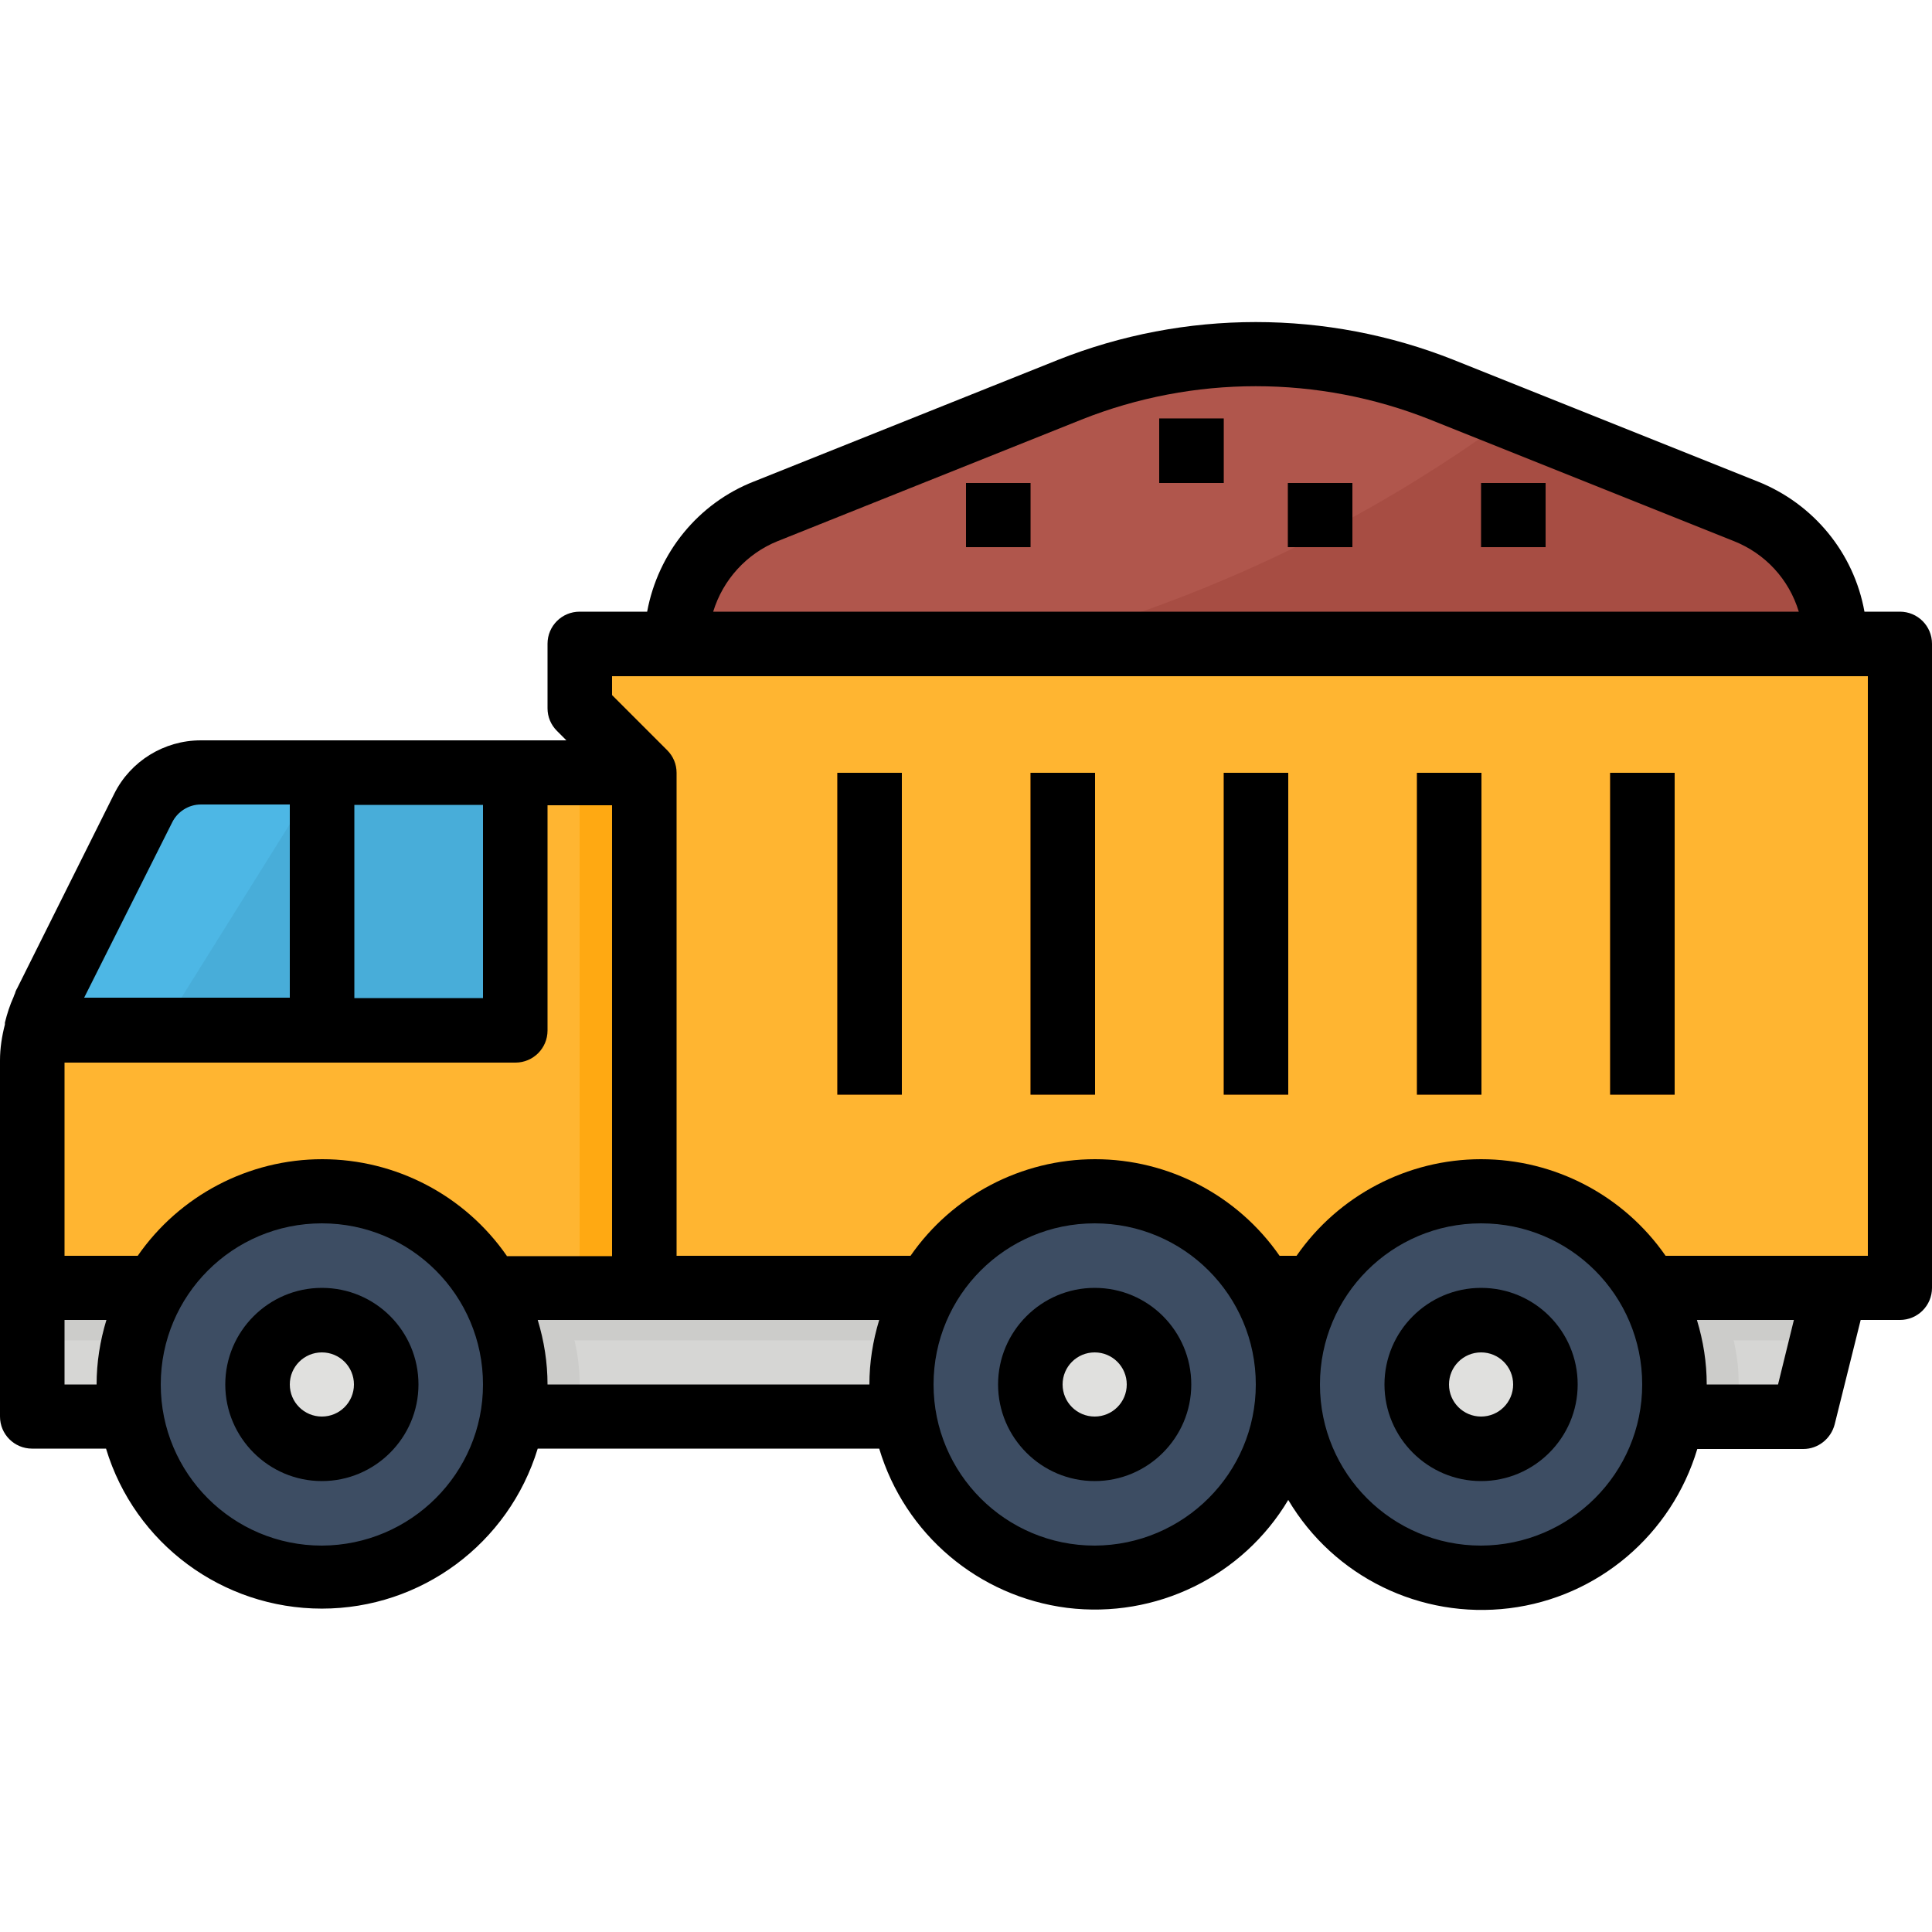
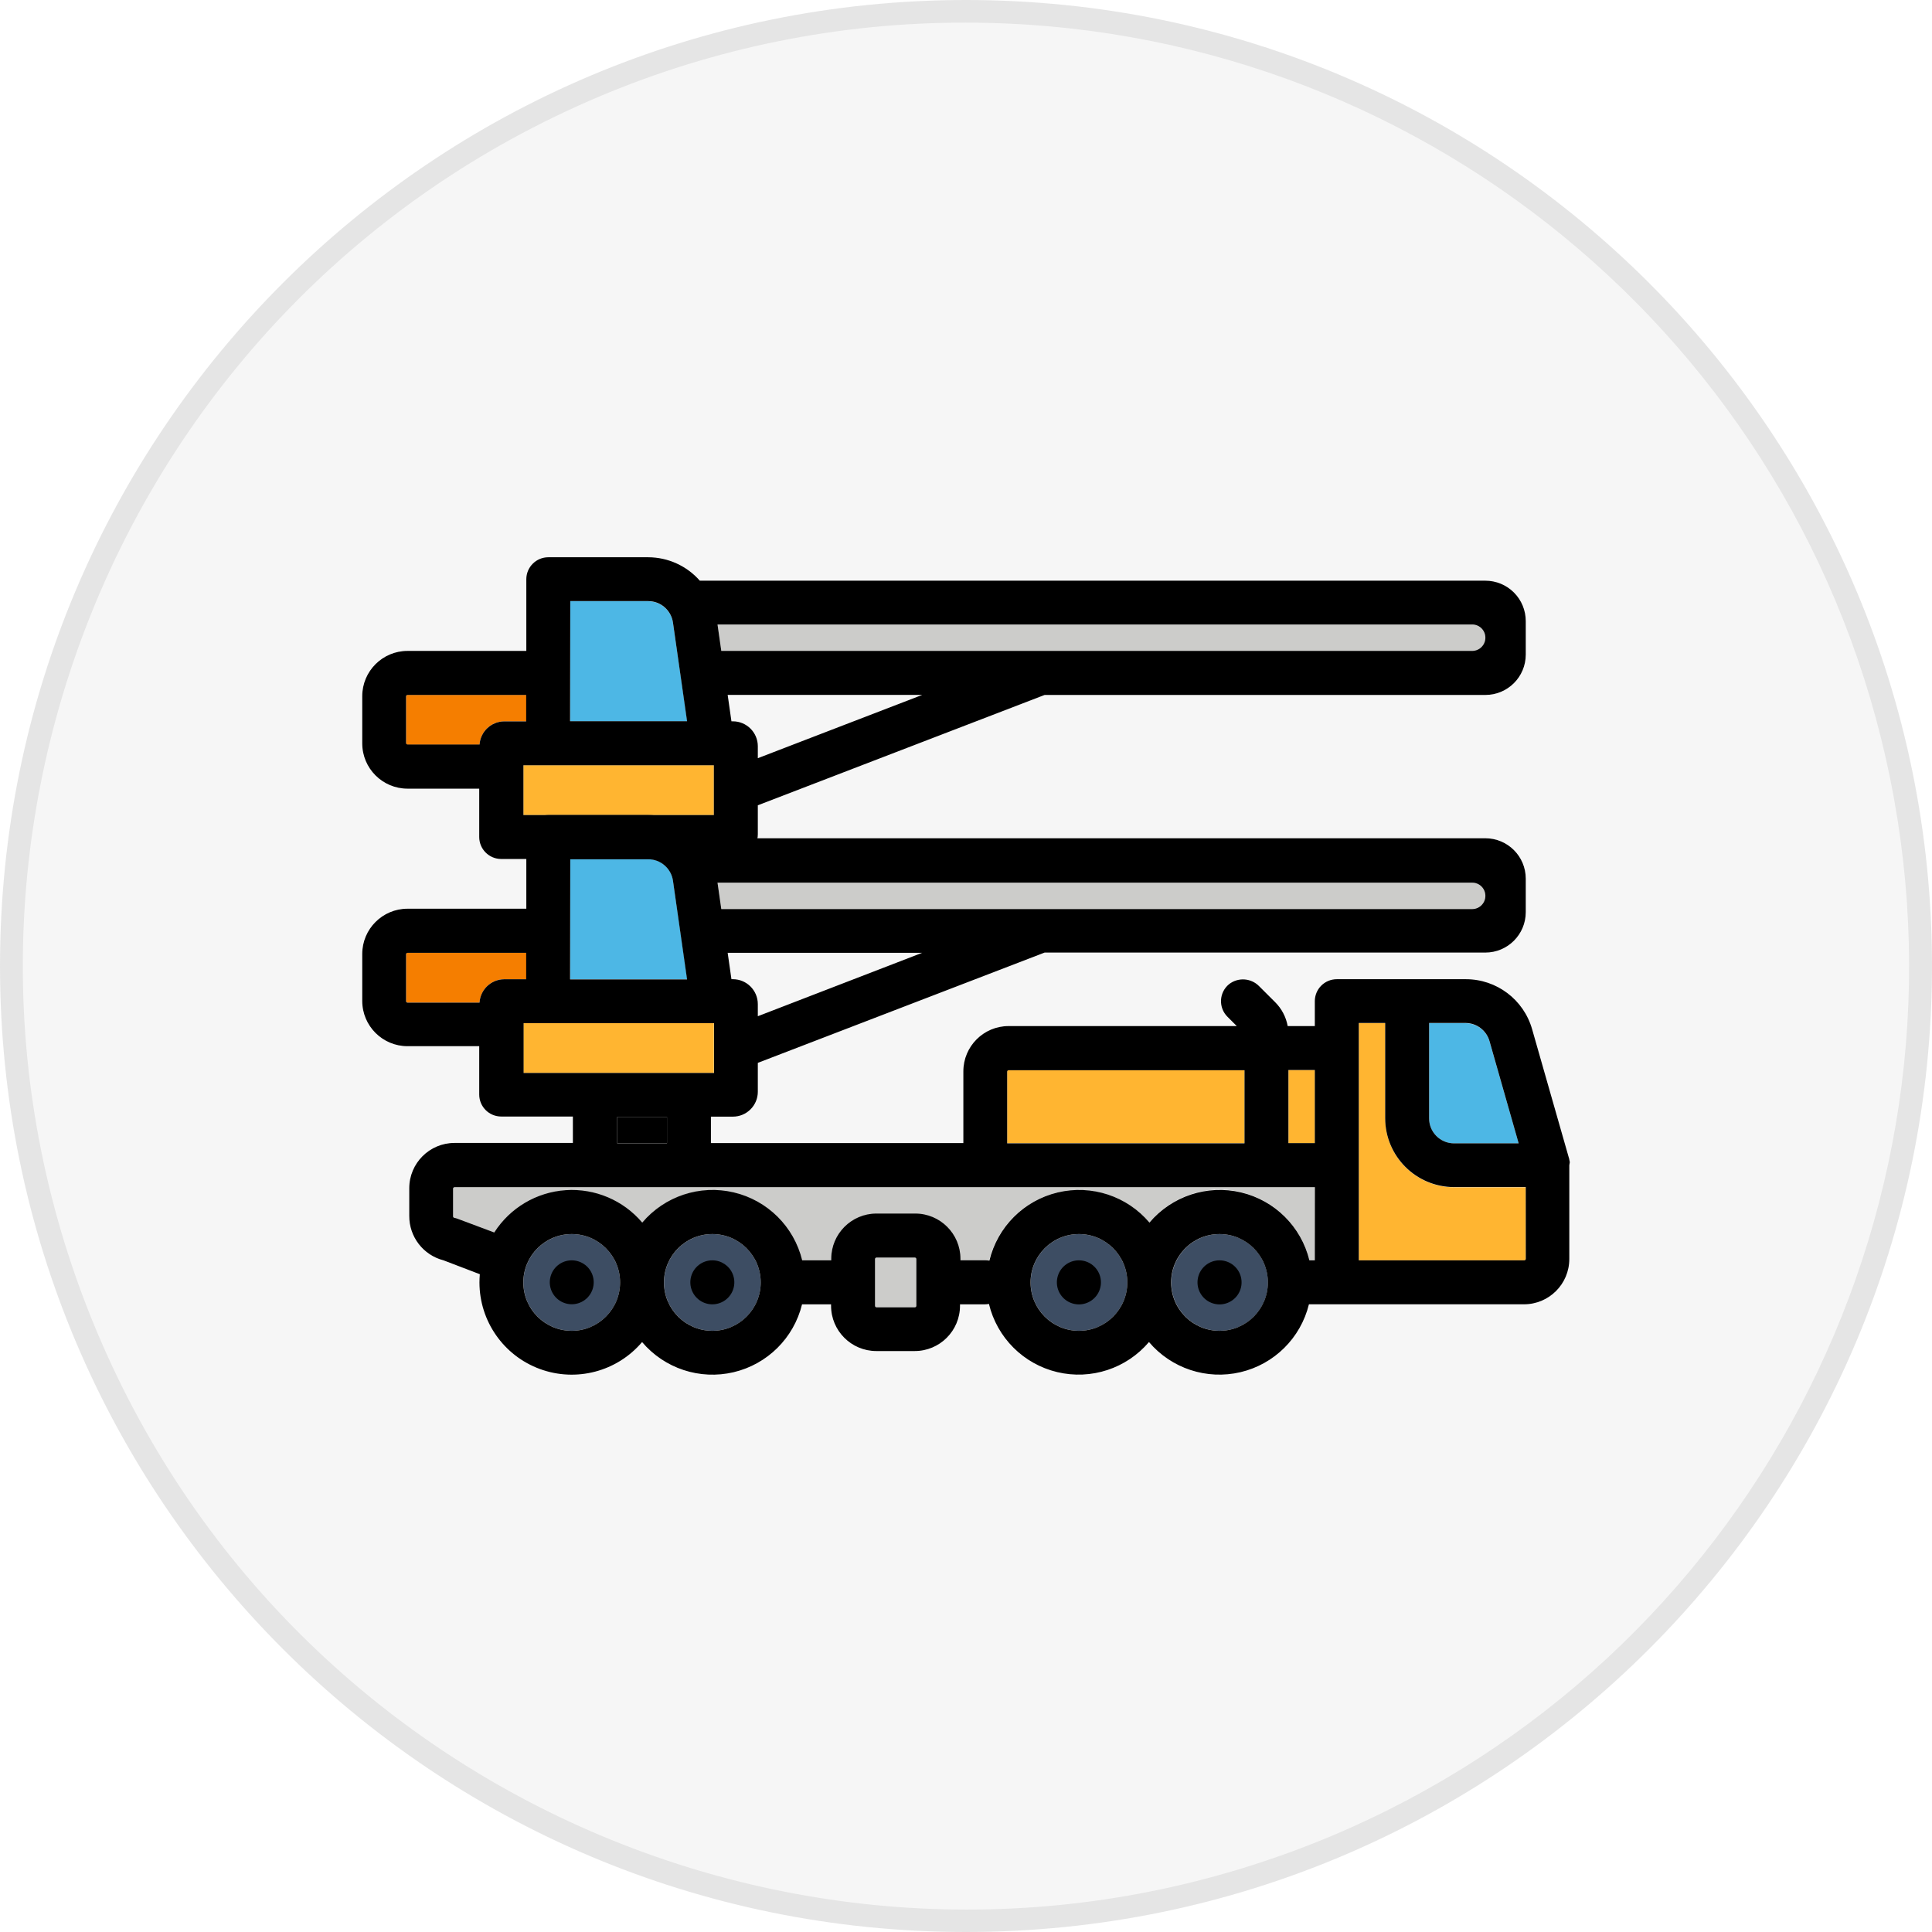
- <svg xmlns="http://www.w3.org/2000/svg" version="1.1" id="Layer_1" x="0px" y="0px" viewBox="0 0 512 512" style="enable-background:new 0 0 512 512;" xml:space="preserve">
-   <style type="text/css">
- 	.st0{fill:#FFB531;}
- 	.st1{fill:#D6D6D4;}
- 	.st2{fill:#CCCCCA;}
- 	.st3{fill:#4DB7E5;}
- 	.st4{fill:#48ADD9;}
- 	.st5{fill:#419BC2;}
- 	.st6{fill:#B0564C;}
- 	.st7{fill:#A74D43;}
- 	.st8{fill:#964138;}
- 	.st9{fill:#F57E00;}
- 	.st10{fill:#FFA912;}
- 	.st11{fill:#3D4D63;}
- 	.st12{fill:#E0E0DE;}
- </style>
-   <path class="st0" d="M153.6,170.6v17.1l17.1,17.1v136.5h332.8V170.6H153.6z" />
-   <path class="st1" d="M477.9,375.4H8.5v-34.1h477.9L477.9,375.4z" />
-   <path class="st2" d="M482.9,355.2l3.5-13.9H8.5v13.9H482.9z" />
-   <path class="st0" d="M170.7,341.3H8.5v-60.2c0-5.3,1.2-10.5,3.6-15.3l25.8-51.6c2.9-5.8,8.8-9.4,15.3-9.4h117.5V341.3z" />
-   <path class="st3" d="M136.5,204.8H53.2c-6.5,0-12.4,3.7-15.3,9.4l-25.8,51.6c-1.1,2.3-2,4.7-2.6,7.2h127V204.8z" />
-   <path class="st4" d="M136.5,204.8H85.3L42.7,273h93.9V204.8z" />
-   <path class="st5" d="M76.8,204.8h17.1V273H76.8V204.8z" />
-   <path class="st6" d="M179.2,170.6c0-15.5,9.4-29.4,23.8-35.1l80.5-32.2c15.7-6.3,32.5-9.5,49.4-9.5c16.9,0,33.7,3.2,49.4,9.5  l80.5,32.2c14.4,5.7,23.8,19.6,23.8,35.1H179.2z" />
-   <path class="st7" d="M462.6,135.5l-62.4-25c-37.6,27.6-80,48-125,60.1h211.2C486.4,155.2,477,141.3,462.6,135.5z" />
-   <path class="st8" d="M307.2,110.9h17.1V128h-17.1V110.9z" />
-   <path class="st8" d="M341.3,128h17.1V145h-17.1V128z" />
-   <path class="st8" d="M256,128h17.1V145H256V128z" />
-   <path class="st8" d="M392.5,128h17.1V145h-17.1V128z" />
-   <g>
-     <path class="st9" d="M221.9,204.8h17.1v85.3h-17.1V204.8z" />
-     <path class="st9" d="M273.1,204.8h17.1v85.3h-17.1V204.8z" />
-     <path class="st9" d="M324.3,204.8h17.1v85.3h-17.1V204.8z" />
-     <path class="st9" d="M375.5,204.8h17.1v85.3h-17.1V204.8z" />
-     <path class="st9" d="M426.7,204.8h17.1v85.3h-17.1V204.8z" />
+ <svg xmlns="http://www.w3.org/2000/svg" viewBox="0 0 512 512">
+   <g opacity=".5">
+     <path d="m256 509a253 253 0 0 1 -178.9-431.9 253 253 0 0 1 357.8 357.8 251.37 251.37 0 0 1 -178.9 74.1z" fill="#eee" />
+     <path d="m256 6a250.07 250.07 0 0 1 97.31 480.36 250.07 250.07 0 0 1 -194.62-460.72 248.53 248.53 0 0 1 97.31-19.64m0-6c-141.38 0-256 114.62-256 256s114.62 256 256 256 256-114.62 256-256-114.62-256-256-256z" fill="#ccc" />
  </g>
-   <path class="st10" d="M153.6,204.8h17.1v136.5h-17.1V204.8z" />
-   <path class="st2" d="M146.7,341.3H58.1c-6,10.3-8.2,22.4-6.1,34.1h100.9C154.9,363.7,152.7,351.6,146.7,341.3z" />
-   <path class="st2" d="M351.5,341.3h-88.6c-6,10.3-8.2,22.4-6.1,34.1h100.9C359.7,363.7,357.5,351.6,351.5,341.3z" />
-   <path class="st2" d="M453.9,341.3h-88.6c-6,10.3-8.2,22.4-6.1,34.1H460C462.1,363.7,459.9,351.6,453.9,341.3z" />
-   <path class="st11" d="M136.5,366.9c0,28.3-22.9,51.2-51.2,51.2s-51.2-22.9-51.2-51.2c0-28.3,22.9-51.2,51.2-51.2  S136.5,338.6,136.5,366.9z" />
-   <path class="st12" d="M102.4,366.9c0,9.4-7.6,17.1-17.1,17.1s-17.1-7.6-17.1-17.1s7.6-17.1,17.1-17.1S102.4,357.5,102.4,366.9z" />
-   <path class="st11" d="M341.3,366.9c0,28.3-22.9,51.2-51.2,51.2s-51.2-22.9-51.2-51.2c0-28.3,22.9-51.2,51.2-51.2  S341.3,338.6,341.3,366.9z" />
-   <path class="st12" d="M307.2,366.9c0,9.4-7.6,17.1-17.1,17.1s-17.1-7.6-17.1-17.1s7.6-17.1,17.1-17.1S307.2,357.5,307.2,366.9z" />
-   <path class="st11" d="M443.7,366.9c0,28.3-22.9,51.2-51.2,51.2s-51.2-22.9-51.2-51.2c0-28.3,22.9-51.2,51.2-51.2  S443.7,338.6,443.7,366.9z" />
-   <path class="st12" d="M409.6,366.9c0,9.4-7.6,17.1-17.1,17.1c-9.4,0-17.1-7.6-17.1-17.1s7.6-17.1,17.1-17.1  C402,349.8,409.6,357.5,409.6,366.9z" />
-   <path d="M503.5,162.1h-9.4c-2.8-15.6-13.5-28.6-28.3-34.5l-80.5-32.2C351.6,82,314,82,280.3,95.4l-80.5,32.2  c-14.8,5.8-25.4,18.9-28.3,34.5h-17.9c-4.7,0-8.5,3.8-8.5,8.5v17.1c0,2.3,0.9,4.4,2.5,6l2.5,2.5H53.2c-9.7,0-18.6,5.5-22.9,14.1  L4.5,262c-0.1,0.1-0.5,1-0.5,1.2c-0.2,0.4-0.3,0.7-0.4,1c-1,2.2-1.7,4.4-2.3,6.8v0.5C0.5,274.6,0,277.8,0,281v94.4  c0,4.7,3.8,8.5,8.5,8.5h19.6c7.6,25.2,30.9,42.4,57.2,42.4s49.5-17.2,57.2-42.4H233c6.8,22.7,26.3,39.2,49.8,42.2  c23.5,2.9,46.5-8.3,58.6-28.6c12.1,20.4,35.1,31.6,58.6,28.7c23.5-2.9,43-19.5,49.8-42.2h28.1c3.9,0,7.3-2.7,8.3-6.5l6.9-27.7h10.4  c4.7,0,8.5-3.8,8.5-8.5V170.6C512,165.9,508.2,162.1,503.5,162.1z M206.1,143.4l80.5-32.2c29.7-11.8,62.7-11.8,92.4,0l80.5,32.2  c8.3,3.3,14.6,10.1,17.2,18.7H189C191.6,153.6,197.9,146.7,206.1,143.4z M93.9,213.3H128v51.2H93.9V213.3z M45.6,218  c1.4-2.9,4.4-4.8,7.6-4.8h23.6v51.2H22.3L45.6,218z M25.6,366.9h-8.5v-17.1h11.1C26.5,355.4,25.6,361.1,25.6,366.9z M85.3,409.6  c-23.6,0-42.7-19.1-42.7-42.7c0-23.6,19.1-42.7,42.7-42.7s42.7,19.1,42.7,42.7C128,390.4,108.9,409.5,85.3,409.6z M134.3,332.8  c-11.1-16-29.4-25.6-48.9-25.6s-37.8,9.6-48.9,25.6H17.1v-51.2h119.5c4.7,0,8.5-3.8,8.5-8.5v-59.7h17.1v119.5H134.3z M230.4,366.9  h-85.3c0-5.8-0.9-11.5-2.6-17.1H233C231.3,355.4,230.4,361.1,230.4,366.9z M290.1,409.6c-23.6,0-42.7-19.1-42.7-42.7  c0-23.6,19.1-42.7,42.7-42.7s42.7,19.1,42.7,42.7C332.8,390.4,313.7,409.5,290.1,409.6z M392.5,409.6c-23.6,0-42.7-19.1-42.7-42.7  c0-23.6,19.1-42.7,42.7-42.7s42.7,19.1,42.7,42.7C435.2,390.4,416.1,409.5,392.5,409.6z M471.2,366.9h-18.9c0-5.8-0.9-11.5-2.6-17.1  h25.7L471.2,366.9z M494.9,332.8h-53.5c-11.1-16-29.4-25.6-48.9-25.6s-37.8,9.6-48.9,25.6h-4.5c-11.1-16-29.4-25.6-48.9-25.6  s-37.8,9.6-48.9,25.6h-62v-128c0-2.3-0.9-4.4-2.5-6l-14.6-14.6v-5h332.8V332.8z" />
-   <path d="M85.3,341.3c-14.1,0-25.6,11.5-25.6,25.6s11.5,25.6,25.6,25.6s25.6-11.5,25.6-25.6S99.5,341.3,85.3,341.3z M85.3,375.4  c-4.7,0-8.5-3.8-8.5-8.5s3.8-8.5,8.5-8.5c4.7,0,8.5,3.8,8.5,8.5S90,375.4,85.3,375.4z" />
-   <path d="M290.1,341.3c-14.1,0-25.6,11.5-25.6,25.6s11.5,25.6,25.6,25.6s25.6-11.5,25.6-25.6S304.3,341.3,290.1,341.3z M290.1,375.4  c-4.7,0-8.5-3.8-8.5-8.5s3.8-8.5,8.5-8.5s8.5,3.8,8.5,8.5S294.8,375.4,290.1,375.4z" />
-   <path d="M392.5,341.3c-14.1,0-25.6,11.5-25.6,25.6s11.5,25.6,25.6,25.6c14.1,0,25.6-11.5,25.6-25.6S406.7,341.3,392.5,341.3z   M392.5,375.4c-4.7,0-8.5-3.8-8.5-8.5s3.8-8.5,8.5-8.5s8.5,3.8,8.5,8.5S397.2,375.4,392.5,375.4z" />
-   <path d="M307.2,110.9h17.1V128h-17.1V110.9z" />
-   <path d="M341.3,128h17.1V145h-17.1V128z" />
-   <path d="M256,128h17.1V145H256V128z" />
-   <path d="M392.5,128h17.1V145h-17.1V128z" />
-   <path d="M221.9,204.8h17.1v85.3h-17.1V204.8z" />
-   <path d="M273.1,204.8h17.1v85.3h-17.1V204.8z" />
-   <path d="M324.3,204.8h17.1v85.3h-17.1V204.8z" />
-   <path d="M375.5,204.8h17.1v85.3h-17.1V204.8z" />
-   <path d="M426.7,204.8h17.1v85.3h-17.1V204.8z" />
+   <circle cx="151.52" cy="339.86" fill="#3d4d63" r="12.81" />
+   <path d="m127.08 265.71a6.61 6.61 0 0 1 6.58-6.22h5.82v-7h-31.48a.38.38 0 0 0 -.39.38v12.43a.39.39 0 0 0 .39.39z" fill="#f57e00" />
+   <circle cx="188.79" cy="339.86" fill="#3d4d63" r="12.81" />
+   <path d="m347 334h1.48v-19.37h-228a.39.39 0 0 0 -.39.38v7.34a.39.39 0 0 0 .31.38 5.06 5.06 0 0 1 .94.27l9.62 3.67a24.42 24.42 0 0 1 39.22-2.62 24.43 24.43 0 0 1 42.39 10h7.69v-.39a12 12 0 0 1 12-12h10.17a12 12 0 0 1 12 12v.34h6.6a6.36 6.36 0 0 1 1.07.1 24.43 24.43 0 0 1 42.41-10.09 24.43 24.43 0 0 1 42.49 9.99z" fill="#ccccca" />
+   <path d="m178.34 233.33a6.64 6.64 0 0 0 -6.54-5.67h-20.67v31.83h31z" fill="#4db7e5" />
+   <circle cx="285.94" cy="339.86" fill="#3d4d63" r="12.81" />
+   <rect fill="#ccccca" height="13.2" rx=".39" width="10.95" x="231.89" y="333.26" />
+   <circle cx="323.21" cy="339.86" fill="#3d4d63" r="12.81" />
+   <path d="m163.56 295.99h13.2v6.99h-13.2z" />
+   <path d="m390.15 233.87h-200l1 7h199a3.5 3.5 0 0 0 0-7z" fill="#ccccca" />
+   <path d="m138.71 284.34h50.47v-13.2h-50.47z" fill="#ffb531" />
+   <path d="m127.08 197.37a6.6 6.6 0 0 1 6.58-6.21h5.82v-7h-31.48a.39.39 0 0 0 -.39.39v12.45a.38.38 0 0 0 .39.38z" fill="#f57e00" />
+   <path d="m178.34 165a6.63 6.63 0 0 0 -6.54-5.66h-20.67v31.83h31z" fill="#4db7e5" />
+   <path d="m390.15 165.54h-200l1 7h199a3.5 3.5 0 0 0 0-7z" fill="#ccccca" />
+   <g fill="#ffb531">
+     <path d="m138.71 216h50.47v-13.2h-50.47z" />
+     <path d="m404.35 333.65v-19h-19a18.27 18.27 0 0 1 -18.25-18.25v-25.26h-7v62.86h43.9a.39.39 0 0 0 .35-.35z" />
+     <path d="m341.46 283.57h6.99v19.41h-6.99z" />
+   </g>
+   <path d="m385.33 303h17.13l-7.73-27.05a6.64 6.64 0 0 0 -6.35-4.79h-9.65v25.24a6.61 6.61 0 0 0 6.6 6.6z" fill="#4db7e5" />
+   <path d="m329.81 283.57h-62.51a.39.39 0 0 0 -.39.38v19h62.9z" fill="#ffb531" />
+   <path d="m151.52 334a5.82 5.82 0 1 0 4.12 1.71 5.85 5.85 0 0 0 -4.12-1.71z" />
+   <path d="m188.79 334a5.83 5.83 0 1 0 4.12 9.94 5.83 5.83 0 0 0 -4.12-9.94z" />
+   <path d="m285.94 334a5.84 5.84 0 1 0 4.11 1.71 5.83 5.83 0 0 0 -4.11-1.71z" />
+   <path d="m323.21 334a5.84 5.84 0 1 0 4.11 1.71 5.85 5.85 0 0 0 -4.11-1.71z" />
+   <path d="m416 308.07v-.18a4.29 4.29 0 0 0 -.13-.6s0-.06 0-.09l-9.85-34.47a18.25 18.25 0 0 0 -17.55-13.23h-34.2a5.82 5.82 0 0 0 -5.83 5.82v6.6h-7.19a11.93 11.93 0 0 0 -3.32-6.33l-4.22-4.21a6 6 0 0 0 -8-.56 5.82 5.82 0 0 0 -.43 8.62l2.48 2.48h-60.46a12 12 0 0 0 -12 12v19h-66.9v-7h5.83a6.6 6.6 0 0 0 6.6-6.6v-7.65l76-29.23h116.8a10.71 10.71 0 0 0 10.71-10.71v-8.87a10.71 10.71 0 0 0 -10.71-10.71h-208.17a18.27 18.27 0 0 0 -13.66-6.15h-26.49a5.83 5.83 0 0 0 -5.83 5.82v19h-31.48a12 12 0 0 0 -12 12v12.43a12 12 0 0 0 12 12h19v12.82a5.83 5.83 0 0 0 5.82 5.82h19v7h-31.36a12 12 0 0 0 -12 12v7.33a12.08 12.08 0 0 0 9.08 11.78l9.62 3.68c-.06.71-.1 1.43-.1 2.16a24.45 24.45 0 0 0 43.1 15.82 24.44 24.44 0 0 0 42.39-10h7.69v.38a12 12 0 0 0 12 12h10.17a12 12 0 0 0 12-12v-.38h6.6a5.47 5.47 0 0 0 1.07-.11 24.44 24.44 0 0 0 42.41 10.1 24.44 24.44 0 0 0 42.39-10h57a12 12 0 0 0 12-12v-24.85a5.84 5.84 0 0 0 .12-.73zm-149.09-24.07a.39.39 0 0 1 .39-.38h62.51v19.38h-62.9zm-66.08-14.69v-3.21a6.61 6.61 0 0 0 -6.6-6.6h-.39l-1-7h51.55zm192.81-31.9a3.5 3.5 0 0 1 -3.49 3.5h-199l-1-7h200a3.49 3.49 0 0 1 3.49 3.45zm-242.51-9.7h20.67a6.64 6.64 0 0 1 6.54 5.67l3.74 26.17h-31zm-24 38h-19.13a.39.39 0 0 1 -.39-.39v-12.43a.38.38 0 0 1 .39-.38h31.44v7h-5.82a6.6 6.6 0 0 0 -6.54 6.2zm11.63 18.63v-13.2h50.47v13.2zm38 11.65v7h-13.2v-7zm-25.24 56.69a12.82 12.82 0 1 1 12.81-12.82 12.83 12.83 0 0 1 -12.81 12.82zm37.27 0a12.82 12.82 0 1 1 12.81-12.82 12.83 12.83 0 0 1 -12.81 12.82zm54.05-6.61a.41.41 0 0 1 -.39.39h-10.17a.41.41 0 0 1 -.39-.39v-12.42a.41.41 0 0 1 .39-.39h10.17a.41.41 0 0 1 .39.39zm43.1 6.61a12.82 12.82 0 1 1 12.81-12.82 12.83 12.83 0 0 1 -12.81 12.82zm37.27 0a12.82 12.82 0 1 1 12.79-12.82 12.82 12.82 0 0 1 -12.79 12.82zm25.23-18.68h-1.44a24.43 24.43 0 0 0 -42.39-10 24.43 24.43 0 0 0 -42.41 10.09 6.36 6.36 0 0 0 -1.07-.1h-6.6v-.39a12 12 0 0 0 -12-12h-10.25a12 12 0 0 0 -12 12v.4h-7.69a24.43 24.43 0 0 0 -42.39-10 24.42 24.42 0 0 0 -39.22 2.62l-9.66-3.62a5.06 5.06 0 0 0 -.94-.27.39.39 0 0 1 -.31-.38v-7.35a.39.39 0 0 1 .39-.38h228zm0-31.06h-7v-19.37h7zm30.29-31.84h9.65a6.64 6.64 0 0 1 6.35 4.79l7.73 27.11h-17.13a6.61 6.61 0 0 1 -6.6-6.6zm25.62 62.51a.39.39 0 0 1 -.39.39h-43.87v-62.9h7v25.24a18.27 18.27 0 0 0 18.25 18.25h19z" />
+   <path d="m188.4 227.66h5.83a6.61 6.61 0 0 0 6.6-6.6v-7.65l76-29.24h116.8a10.7 10.7 0 0 0 10.71-10.7v-8.87a10.7 10.7 0 0 0 -10.71-10.71h-208.17a18.27 18.27 0 0 0 -13.66-6.21h-26.49a5.83 5.83 0 0 0 -5.83 5.82v19h-31.48a12 12 0 0 0 -12 12v12.5a12 12 0 0 0 12 12h19v12.81a5.83 5.83 0 0 0 5.82 5.83h55.58zm12.43-26.73v-3.17a6.61 6.61 0 0 0 -6.6-6.6h-.39l-1-7h51.55zm192.81-31.93a3.5 3.5 0 0 1 -3.49 3.5h-199l-1-7h200a3.49 3.49 0 0 1 3.49 3.5zm-242.51-9.7h20.67a6.63 6.63 0 0 1 6.54 5.66l3.74 26.17h-31zm-24 38h-19.13a.39.39 0 0 1 -.39-.39v-12.35a.39.39 0 0 1 .39-.39h31.44v7h-5.82a6.61 6.61 0 0 0 -6.54 6.21zm11.58 18.7v-13.2h50.47v13.2z" />
</svg>
